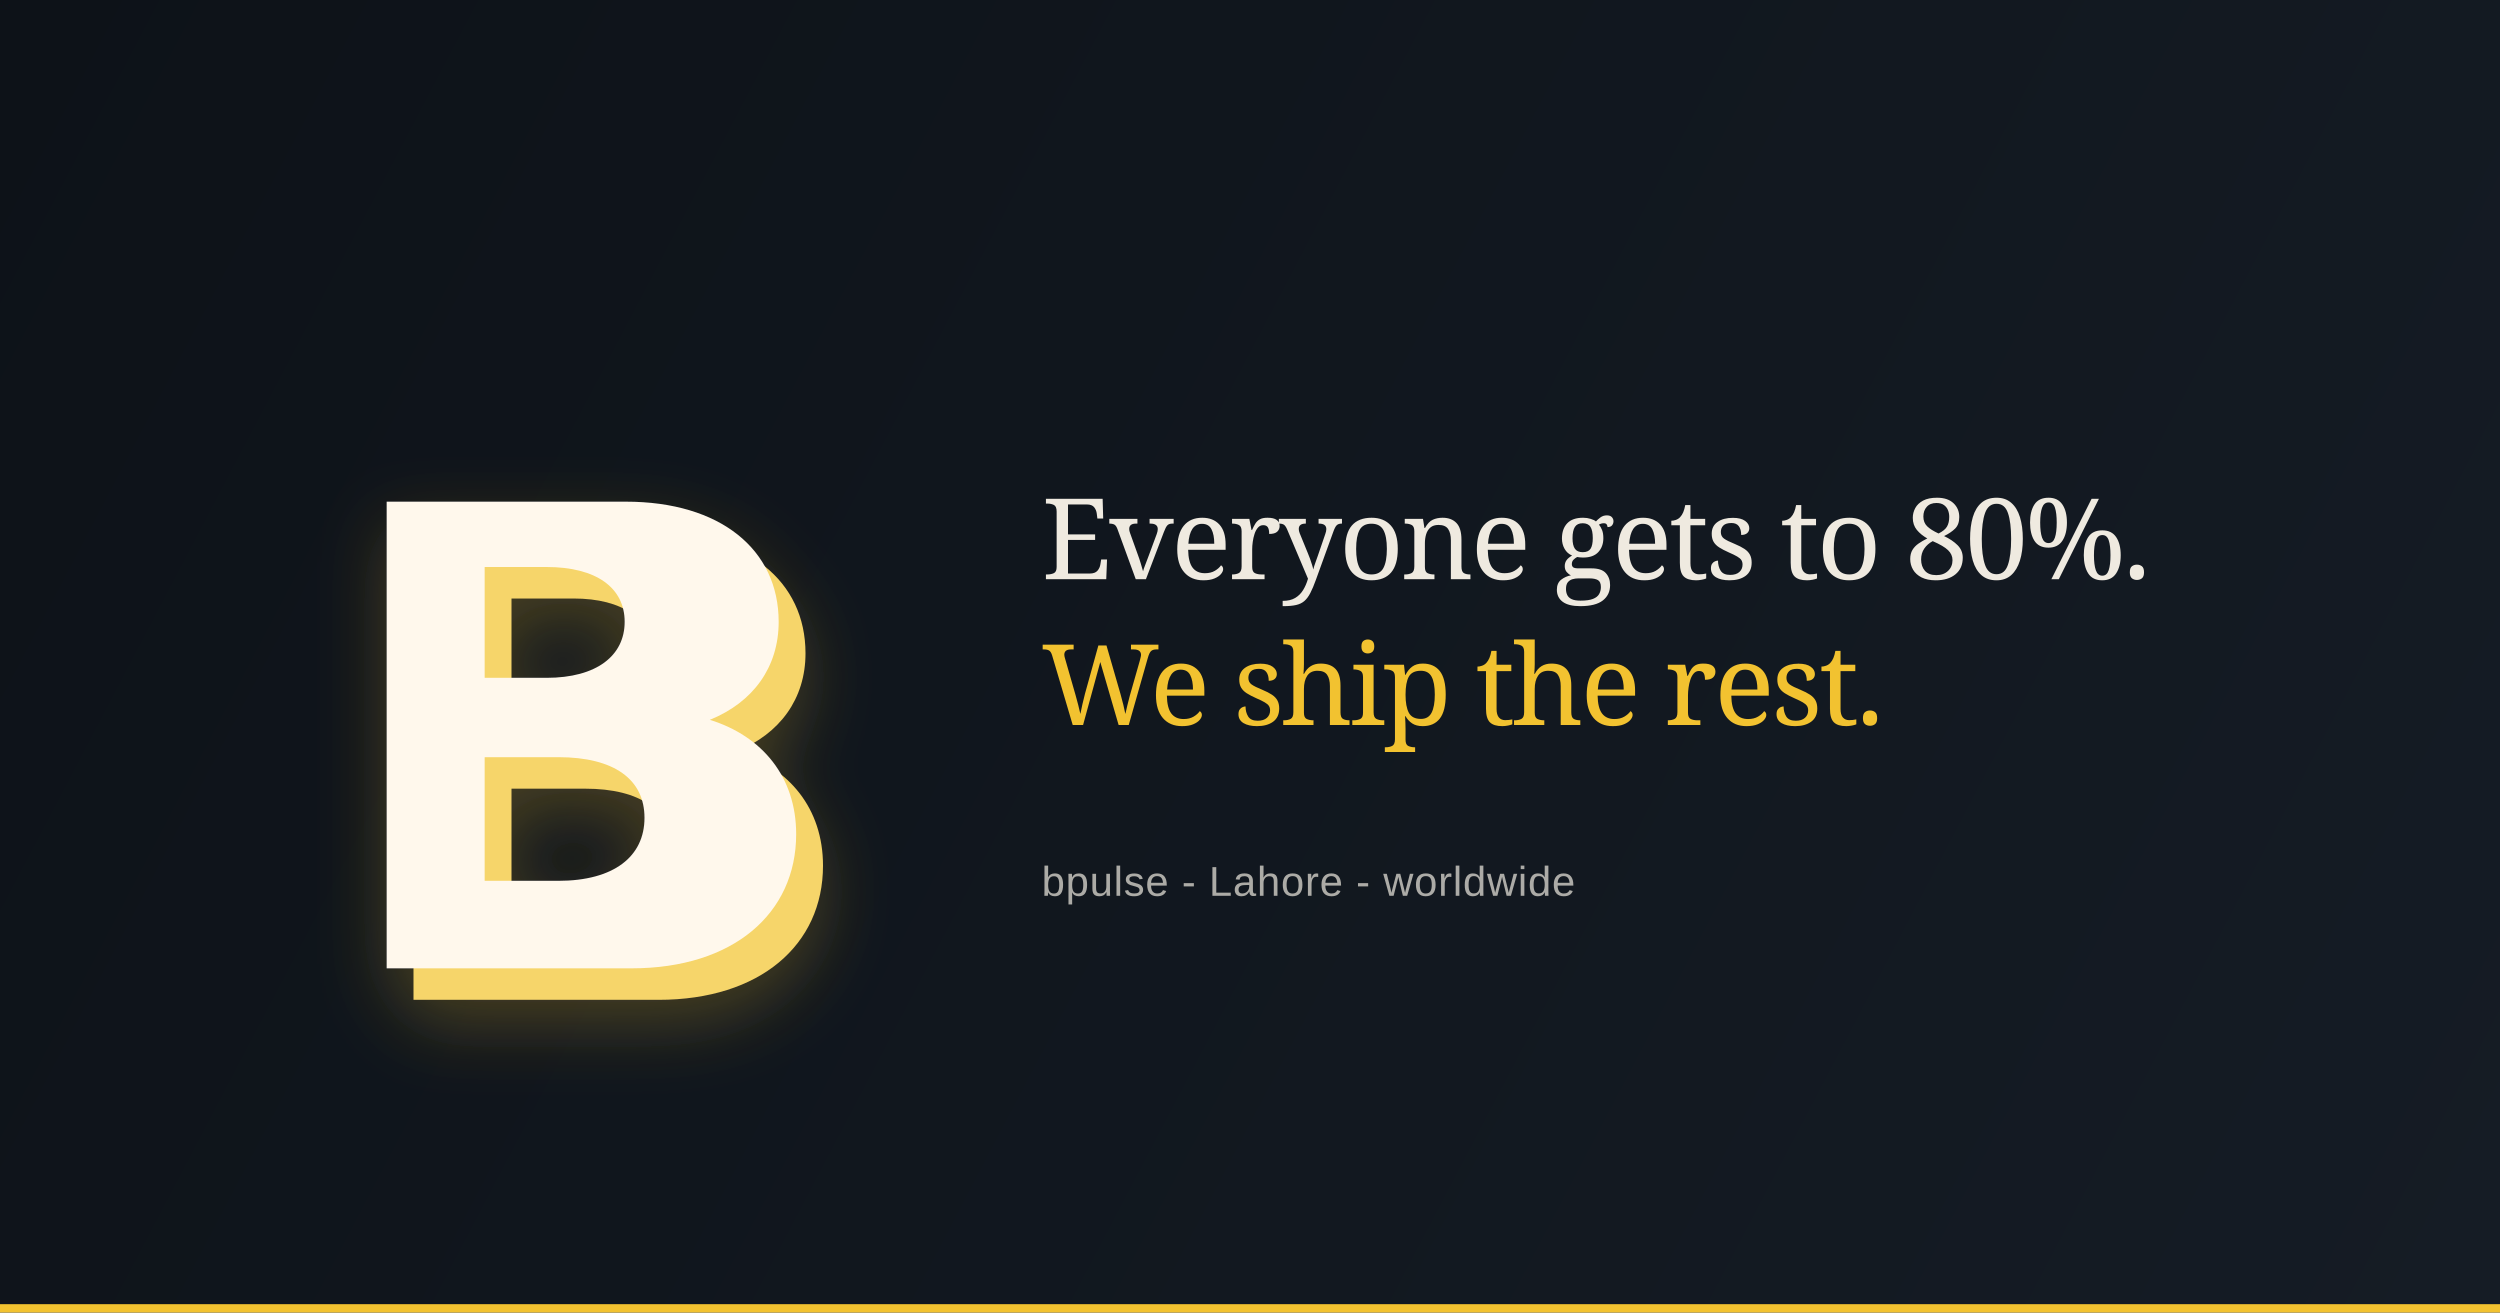
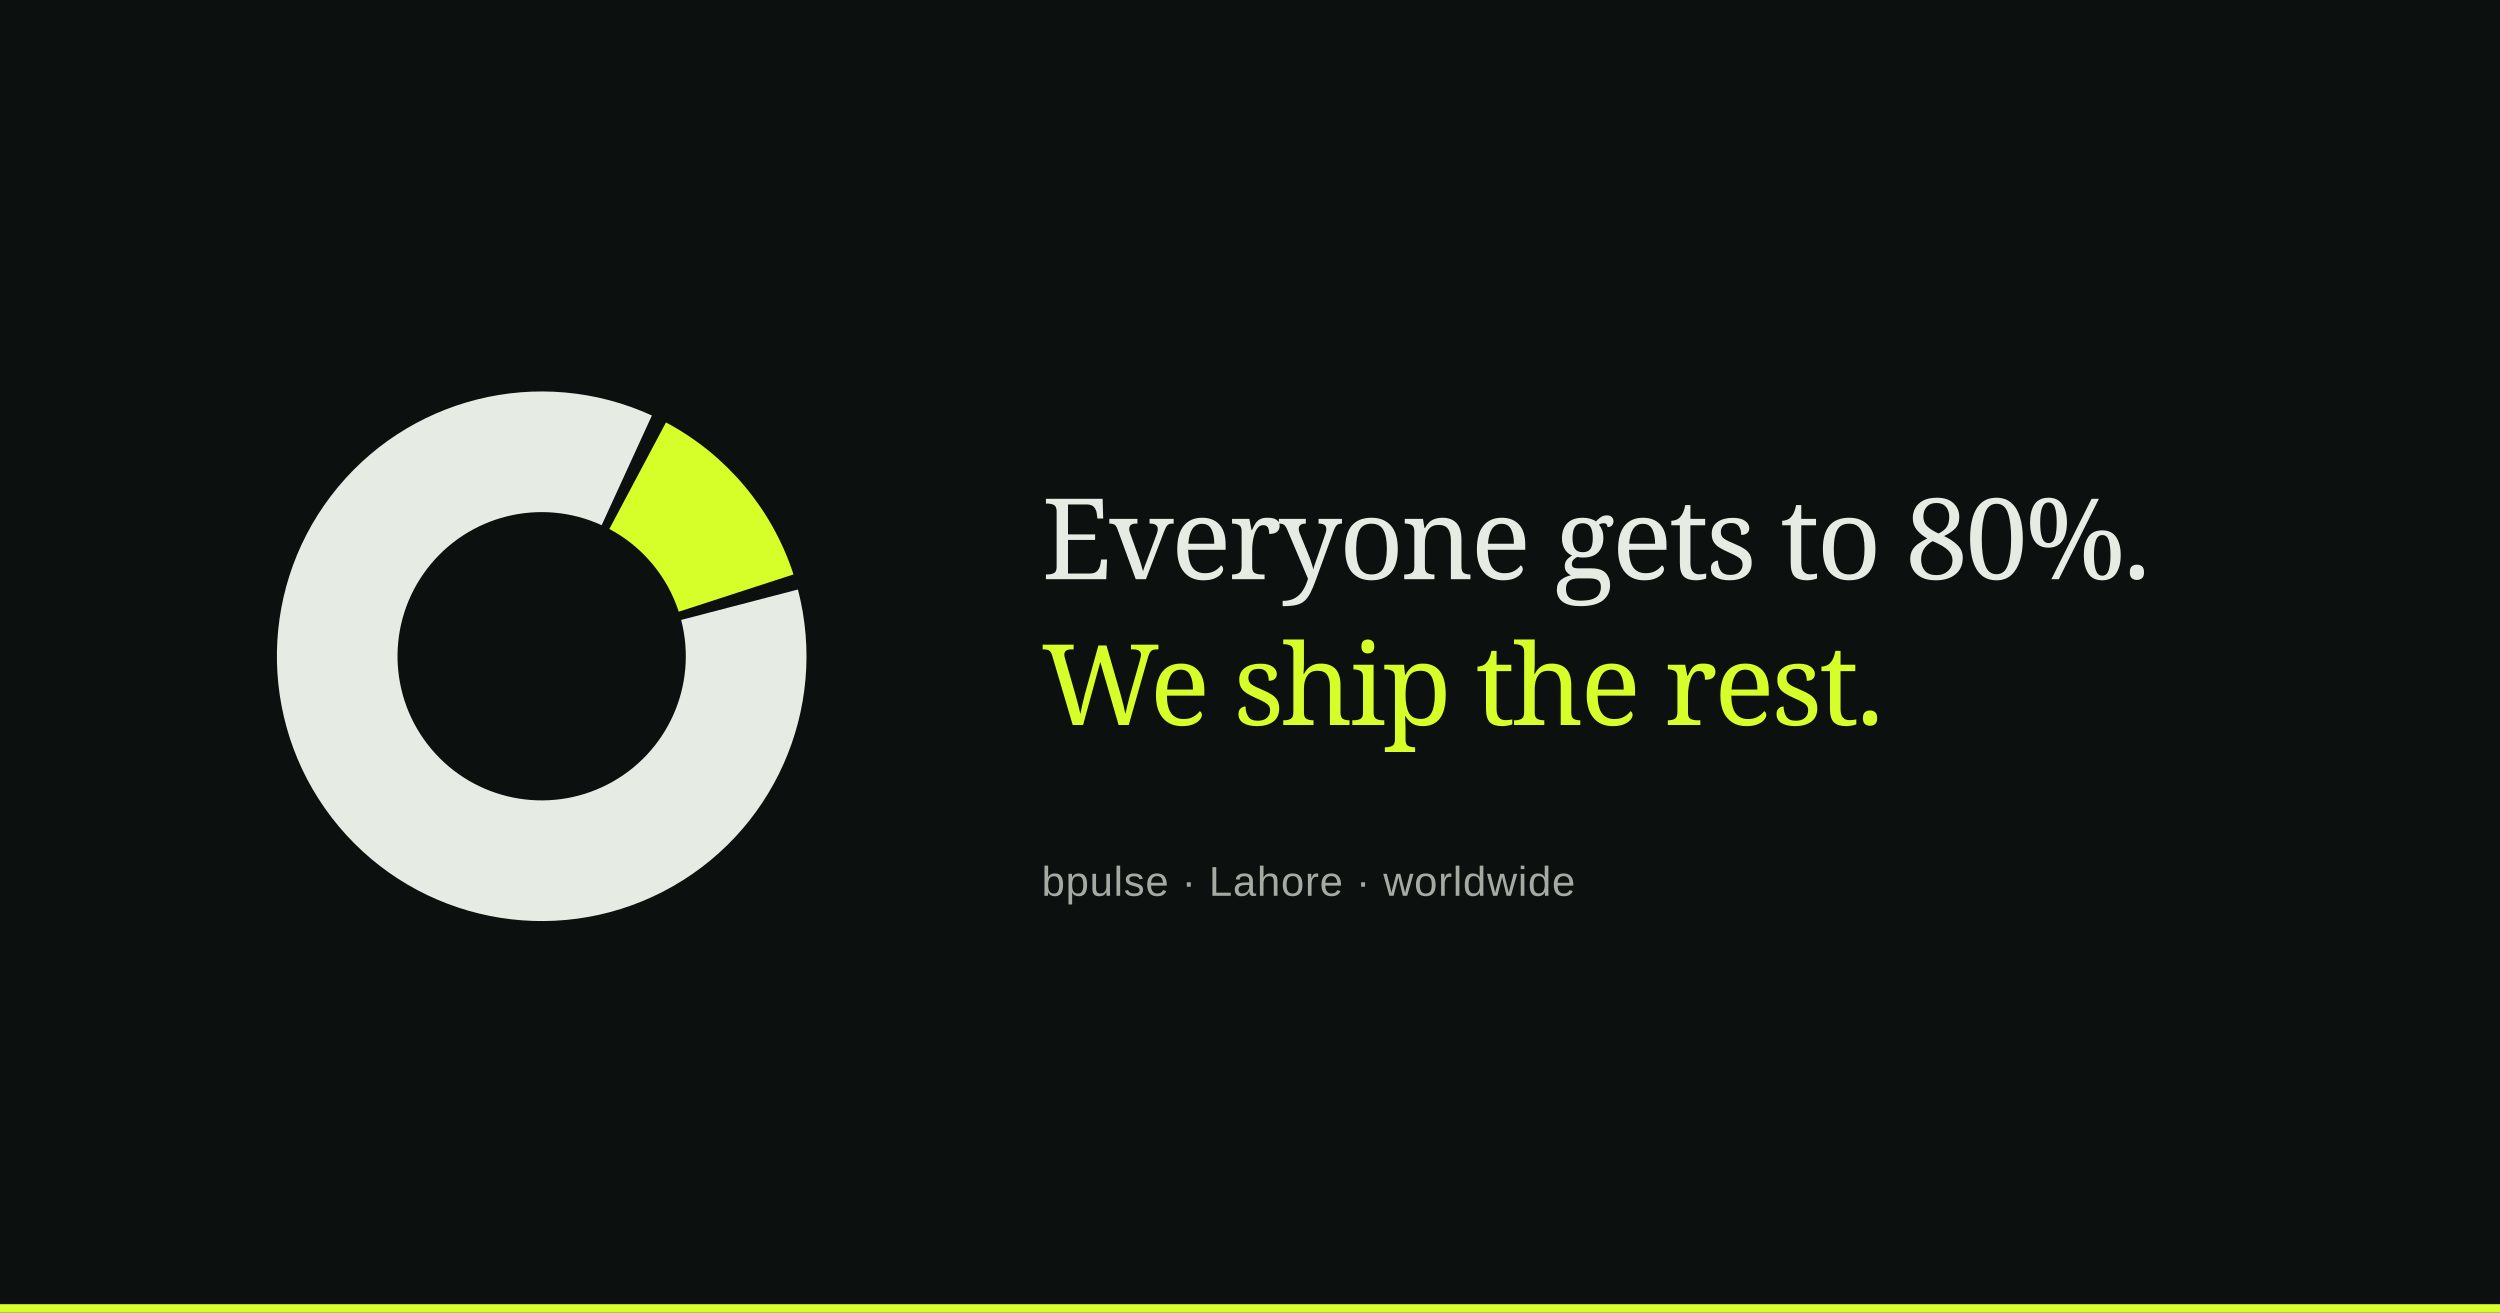
<svg xmlns="http://www.w3.org/2000/svg" width="1200" height="630" viewBox="0 0 1200 630" fill="none" role="img" aria-label="bpulse cover">
-   <defs>
-     <linearGradient id="field" x1="0" y1="0" x2="1200" y2="630" gradientUnits="userSpaceOnUse">
-       <stop offset="0" stop-color="#0d1218" />
-       <stop offset="1" stop-color="#151c25" />
-     </linearGradient>
-     <linearGradient id="b-face" x1="88" y1="160" x2="360" y2="470" gradientUnits="userSpaceOnUse">
-       <stop offset="0" stop-color="#fff8ec" />
-       <stop offset=".42" stop-color="#efeae0" />
-       <stop offset="1" stop-color="#d4cbb8" />
-     </linearGradient>
-     <linearGradient id="b-side" x1="220" y1="160" x2="250" y2="490" gradientUnits="userSpaceOnUse">
-       <stop offset="0" stop-color="#f6d56a" />
-       <stop offset=".55" stop-color="#f2c230" />
-       <stop offset="1" stop-color="#c49212" />
-     </linearGradient>
-     <filter id="b-glow" x="-20%" y="-20%" width="140%" height="140%">
-       <feDropShadow dx="0" dy="12" stdDeviation="16" flood-color="#f2c230" flood-opacity=".24" />
-     </filter>
-   </defs>
-   <rect width="1200" height="630" fill="url(#field)" />
-   <rect x="0" y="626" width="1200" height="4" fill="#f2c230" />
-   <g transform="translate(96 168)" filter="url(#b-glow)">
-     <g transform="scale(11.2)">
-       <path fill="url(#b-side)" fill-rule="evenodd" transform="translate(1.15 1.35)" d="M8 6.5h10.25c4.05 0 6.55 2.05 6.55 5.15 0 1.95-1.1 3.45-2.95 4.2 2.25.7 3.7 2.45 3.7 4.9 0 3.4-2.7 5.75-7.05 5.75H8V6.5Zm4.2 7.55h2.65c2.15 0 3.35-.95 3.35-2.4s-1.2-2.35-3.35-2.35H12.2v4.75Zm0 8.7h3.15c2.4 0 3.7-1.05 3.7-2.7s-1.3-2.6-3.7-2.6H12.2v5.3Z" />
-       <path fill="url(#b-face)" fill-rule="evenodd" d="M8 6.5h10.25c4.05 0 6.55 2.05 6.55 5.15 0 1.95-1.1 3.45-2.95 4.2 2.25.7 3.7 2.45 3.7 4.9 0 3.4-2.7 5.75-7.05 5.75H8V6.5Zm4.2 7.55h2.65c2.15 0 3.35-.95 3.35-2.4s-1.2-2.35-3.35-2.35H12.2v4.75Zm0 8.7h3.15c2.4 0 3.7-1.05 3.7-2.7s-1.3-2.6-3.7-2.6H12.2v5.3Z" />
-     </g>
+   <rect width="1200" height="630" fill="#0C100E" />
+   <rect x="0" y="626" width="1200" height="4" fill="#D6FF2A" />
+   <g transform="translate(96 151) scale(10.25)">
+     <path fill="#E6EBE3" d="M28 12.874A12.4 12.4 0 1 1 21.162 4.726L18.81 9.863A6.75 6.75 0 1 0 22.532 14.299Z" />
+     <path fill="#D6FF2A" d="M21.821 5.051A12.4 12.4 0 0 1 27.793 12.168L22.42 13.914A6.75 6.75 0 0 0 19.169 10.04Z" />
  </g>
-   <text x="500" y="278" fill="#efeae0" font-family="Newsreader, Georgia, serif" font-size="54" letter-spacing="-1.4">Everyone gets to 80%.</text>
-   <text x="500" y="348" fill="#f2c230" font-family="Newsreader, Georgia, serif" font-size="54" letter-spacing="-1.4">We ship the rest.</text>
-   <text x="500" y="430" fill="#efeae0" fill-opacity=".7" font-family="IBM Plex Sans, Helvetica Neue, Arial, sans-serif" font-size="20" letter-spacing="0.4">bpulse  -  Lahore  -  worldwide</text>
+   <text x="500" y="278" fill="#E6EBE3" font-family="Newsreader, Georgia, serif" font-size="54" letter-spacing="-1.4">Everyone gets to 80%.</text>
+   <text x="500" y="348" fill="#D6FF2A" font-family="Newsreader, Georgia, serif" font-size="54" letter-spacing="-1.4">We ship the rest.</text>
+   <text x="500" y="430" fill="#E6EBE3" fill-opacity=".7" font-family="IBM Plex Sans, Helvetica Neue, Arial, sans-serif" font-size="20" letter-spacing="0.4">bpulse  ·  Lahore  ·  worldwide</text>
</svg>
